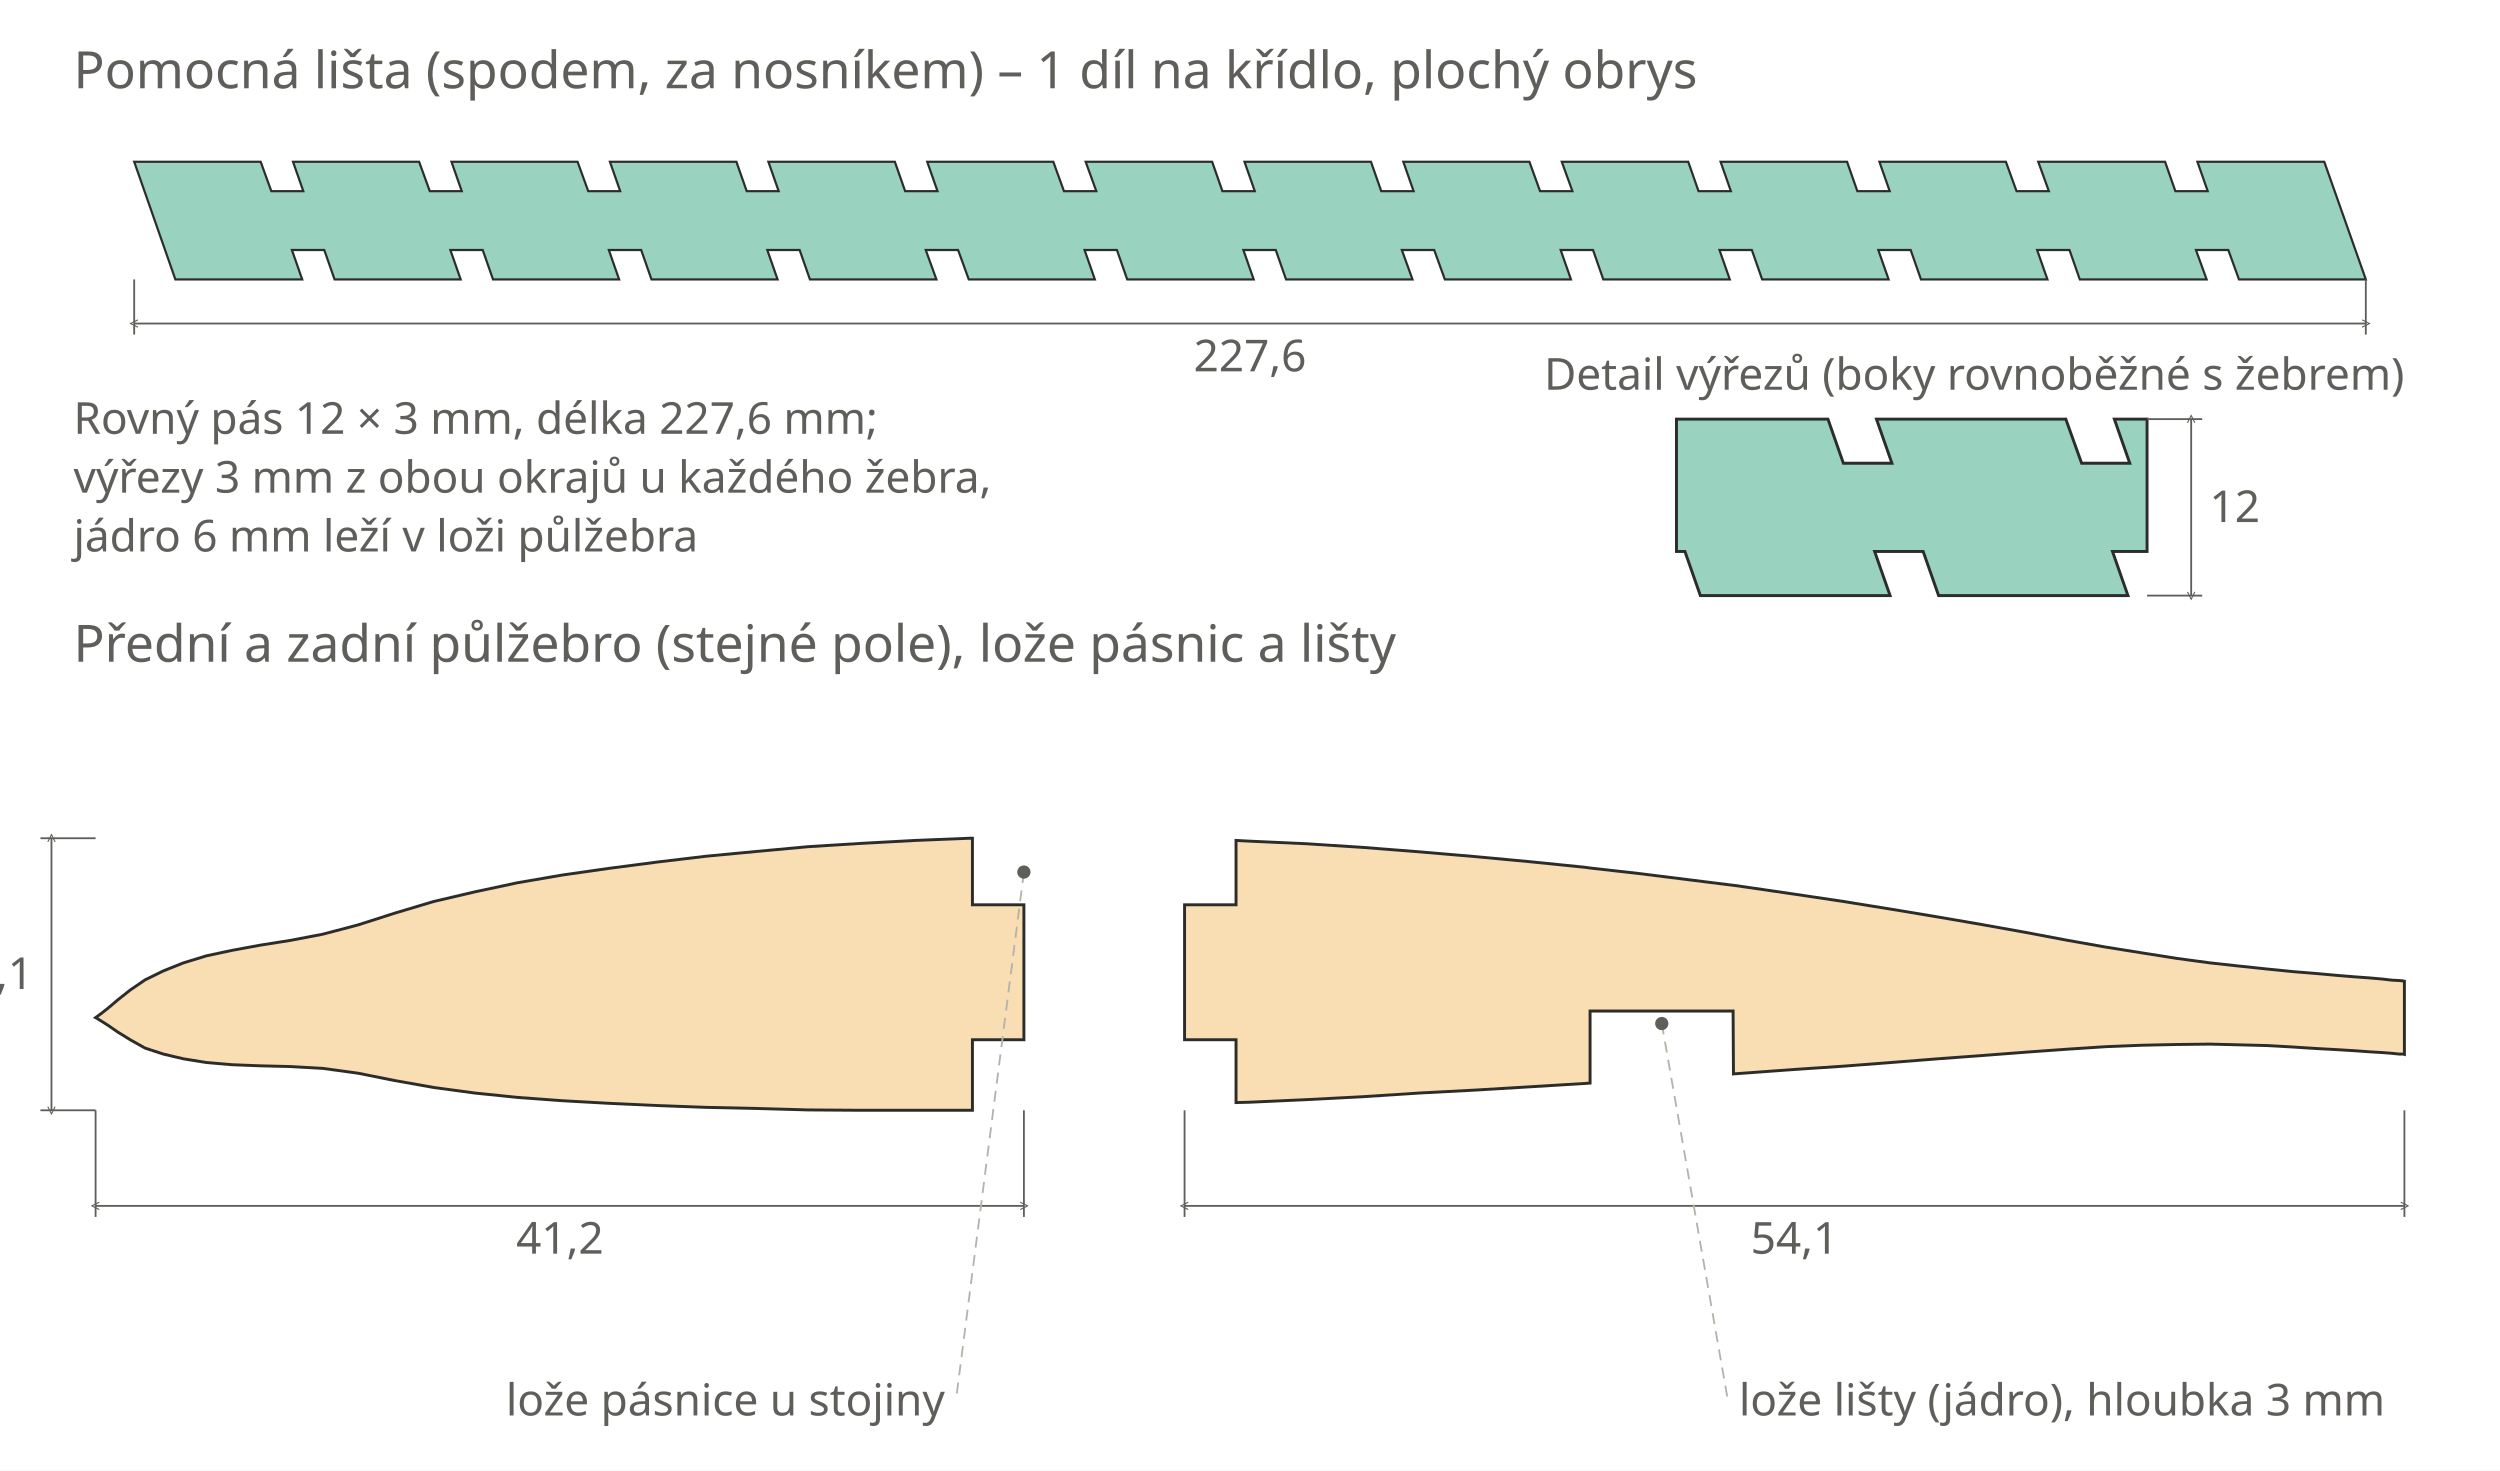
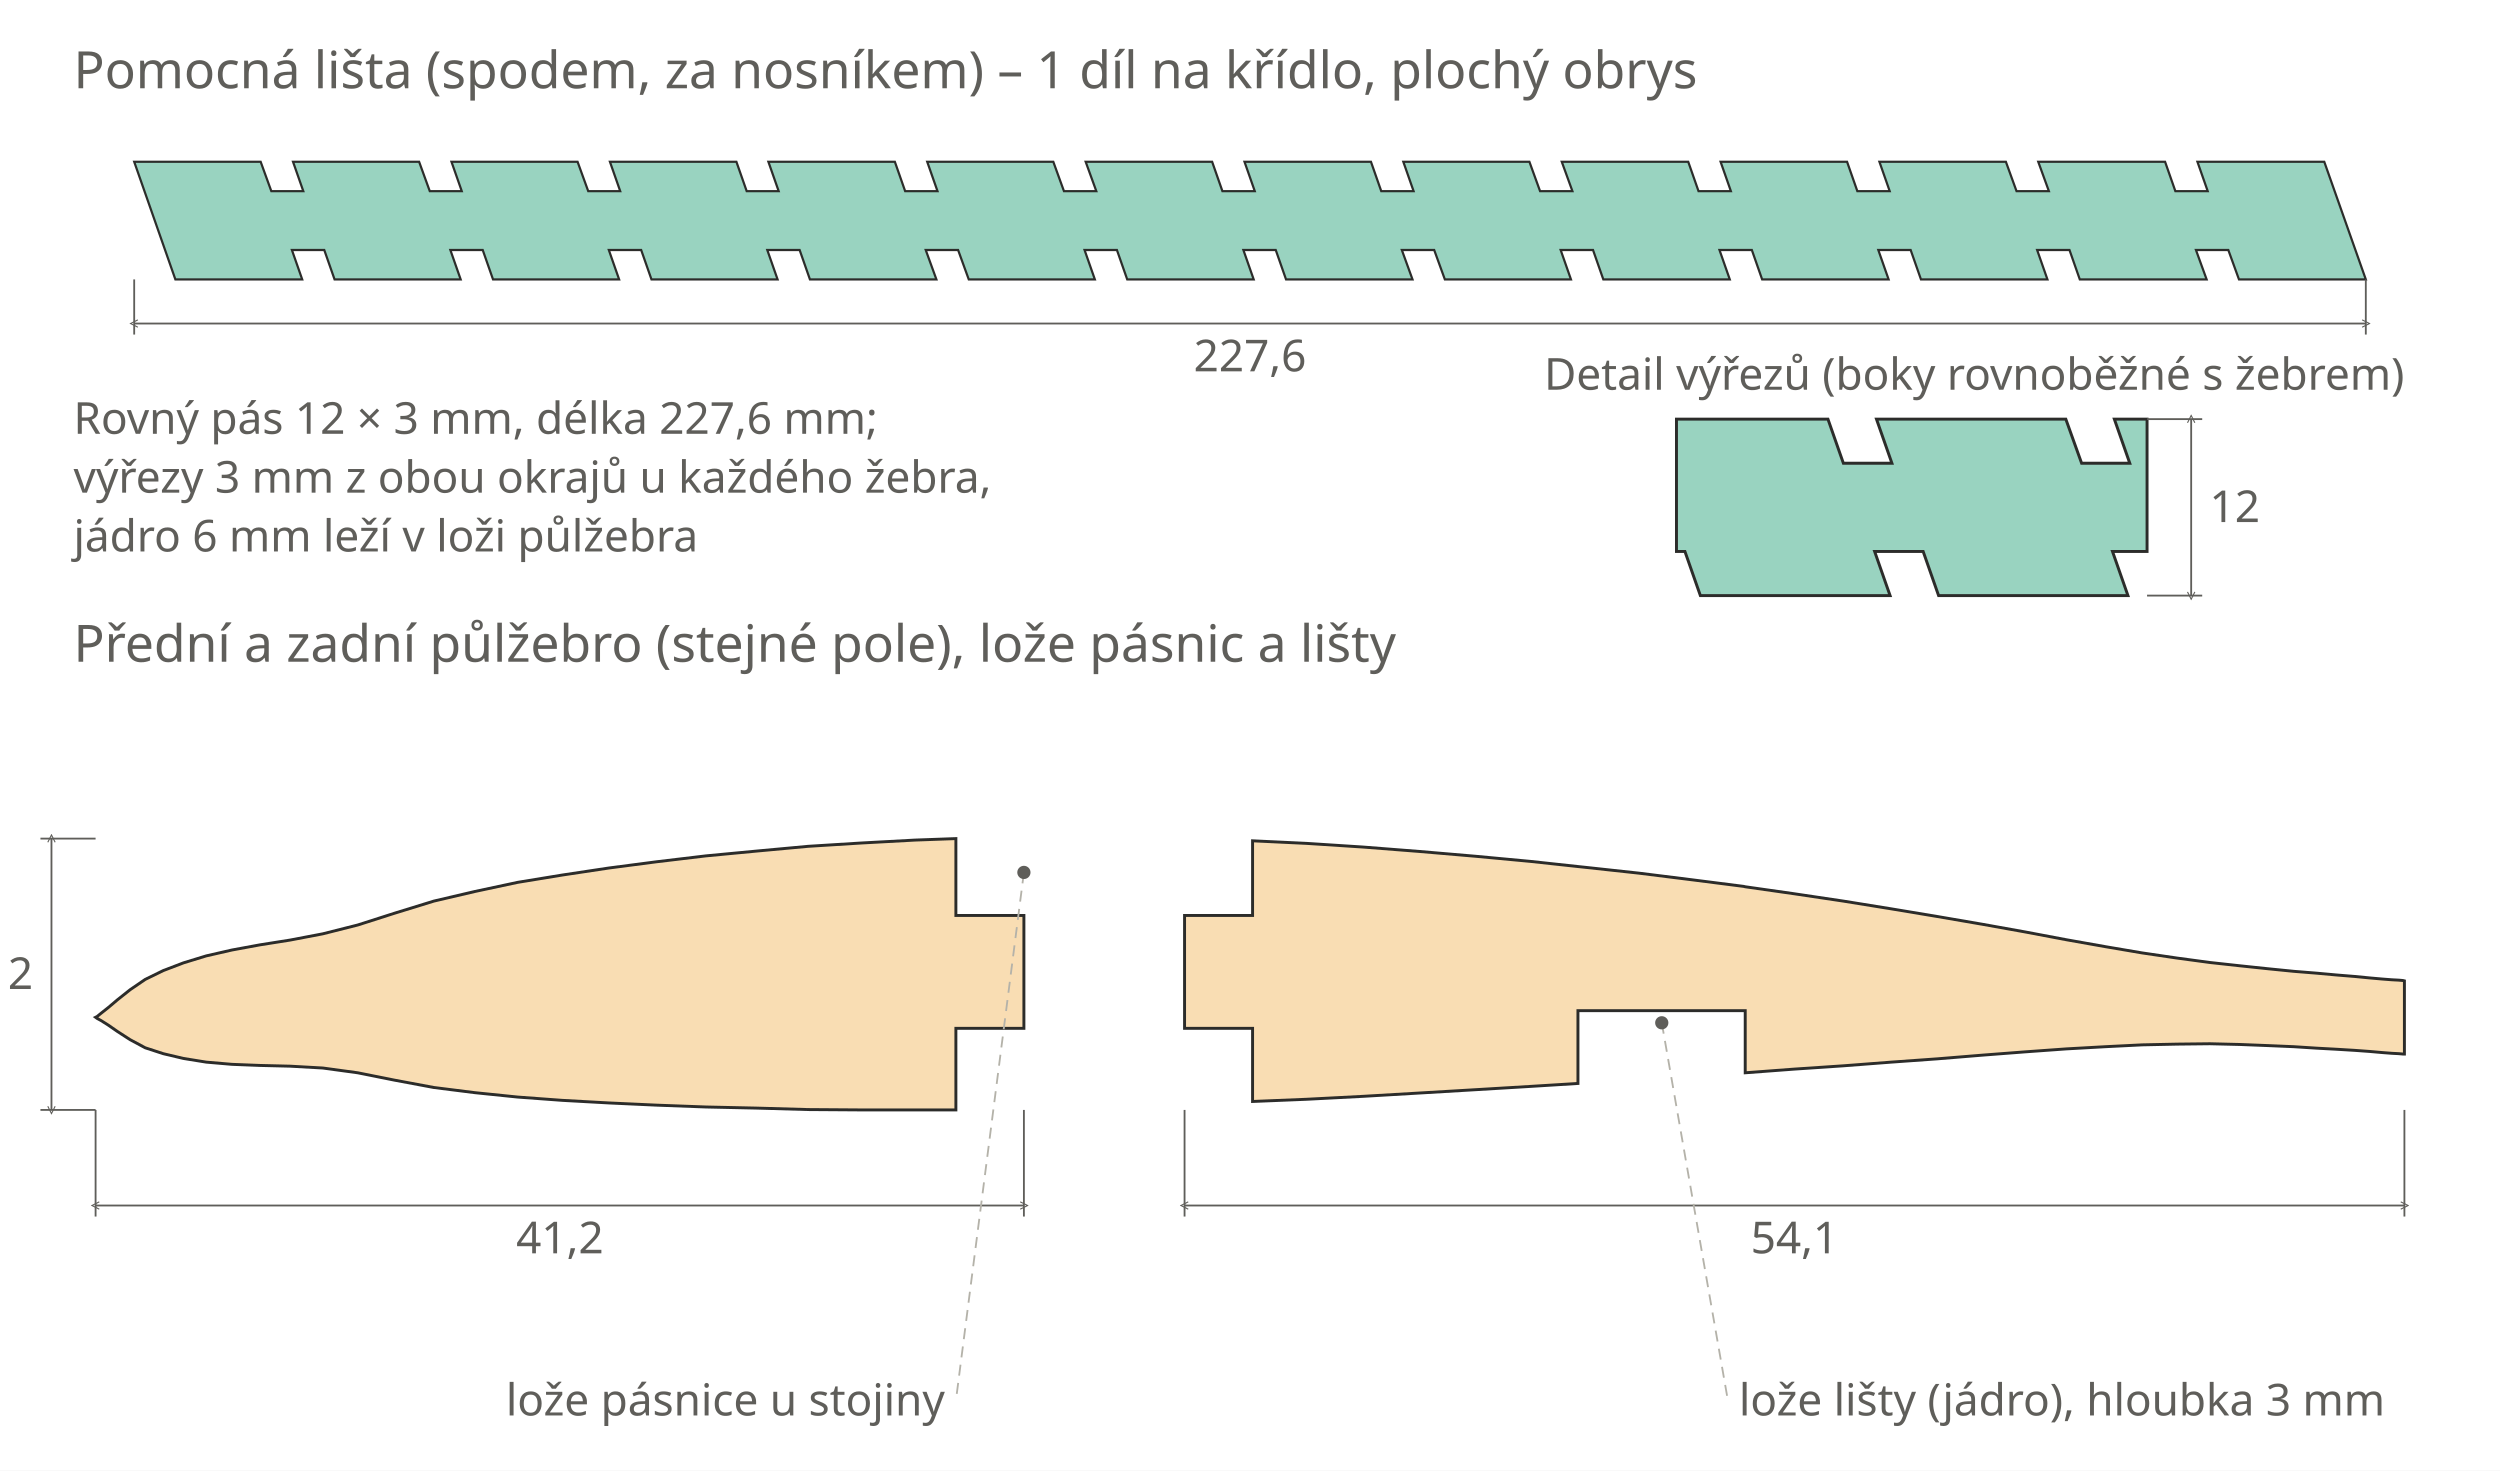
<svg xmlns="http://www.w3.org/2000/svg" width="680" viewBox="0 0 680 400" role="img">
  <defs>
    <marker id="dm" viewBox="0 0 10 10" refX="5" refY="5" markerWidth="5" markerHeight="5" orient="auto-start-reverse">
      <path d="M1 1L9 5L1 9" fill="none" stroke="#5f5e5a" stroke-width="1.2" />
    </marker>
  </defs>
  <rect width="680" height="400" fill="#fff" />
  <text x="20.0" y="24.0" text-anchor="start" font-family="sans-serif" font-size="14" fill="#5f5e5a">Pomocná lišta (spodem, za nosníkem) – 1 díl na křídlo, plochý obrys</text>
  <polygon points="36.5,44.0 70.9,44.0 73.8,52.0 82.5,52.0 79.7,44.0 114.0,44.0 116.9,52.0 125.6,52.0 122.8,44.0 157.1,44.0 160.0,52.0 168.7,52.0 165.9,44.0 200.3,44.0 203.1,52.0 211.8,52.0 209.0,44.0 243.4,44.0 246.2,52.0 255.0,52.0 252.2,44.0 286.5,44.0 289.4,52.0 298.2,52.0 295.3,44.0 329.7,44.0 332.5,52.0 341.3,52.0 338.5,44.0 372.9,44.0 375.7,52.0 384.5,52.0 381.7,44.0 416.0,44.0 418.9,52.0 427.7,52.0 424.8,44.0 459.2,44.0 462.0,52.0 470.8,52.0 468.0,44.0 502.4,44.0 505.2,52.0 514.0,52.0 511.2,44.0 545.6,44.0 548.5,52.0 557.3,52.0 554.4,44.0 588.9,44.0 591.7,52.0 600.5,52.0 597.7,44.0 632.2,44.0 643.5,76.0 609.0,76.0 606.1,68.0 597.3,68.0 600.2,76.0 565.7,76.0 562.9,68.0 554.1,68.0 556.9,76.0 522.5,76.0 519.7,68.0 510.9,68.0 513.7,76.0 479.3,76.0 476.5,68.0 467.7,68.0 470.5,76.0 436.1,76.0 433.3,68.0 424.5,68.0 427.3,76.0 393.0,76.0 390.1,68.0 381.3,68.0 384.2,76.0 349.8,76.0 347.0,68.0 338.2,68.0 341.0,76.0 306.6,76.0 303.8,68.0 295.0,68.0 297.8,76.0 263.5,76.0 260.6,68.0 251.8,68.0 254.7,76.0 220.3,76.0 217.5,68.0 208.7,68.0 211.5,76.0 177.2,76.0 174.4,68.0 165.6,68.0 168.4,76.0 134.1,76.0 131.3,68.0 122.5,68.0 125.3,76.0 91.0,76.0 88.2,68.0 79.4,68.0 82.2,76.0 47.7,76.0" fill="#1D9E75" fill-opacity="0.45" stroke="#2c2c2a" stroke-width="0.6" />
  <line x1="36.5" y1="76.0" x2="36.5" y2="91.0" stroke="#5f5e5a" stroke-width="0.5" />
  <line x1="643.5" y1="76.0" x2="643.5" y2="91.0" stroke="#5f5e5a" stroke-width="0.5" />
  <line x1="36.5" y1="88.0" x2="643.5" y2="88.0" stroke="#5f5e5a" stroke-width="0.5" marker-start="url(#dm)" marker-end="url(#dm)" />
  <text x="340.0" y="101.0" text-anchor="middle" font-family="sans-serif" font-size="12" fill="#5f5e5a">227,6</text>
  <text x="420.0" y="106.0" text-anchor="start" font-family="sans-serif" font-size="12" fill="#5f5e5a">Detail výřezů (boky rovnoběžné s žebrem)</text>
  <polygon points="456.0,114.0 497.2,114.0 501.4,126.0 514.6,126.0 510.4,114.0 561.9,114.0 566.2,126.0 579.3,126.0 575.1,114.0 584.0,114.0 584.0,150.0 574.6,150.0 578.8,162.0 527.3,162.0 523.1,150.0 509.9,150.0 514.1,162.0 462.5,162.0 458.3,150.0 456.0,150.0" fill="#1D9E75" fill-opacity="0.45" stroke="#2c2c2a" stroke-width="0.8" />
  <line x1="584.0" y1="114.0" x2="599.0" y2="114.0" stroke="#5f5e5a" stroke-width="0.5" />
  <line x1="584.0" y1="162.0" x2="599.0" y2="162.0" stroke="#5f5e5a" stroke-width="0.5" />
  <line x1="596.0" y1="114.0" x2="596.0" y2="162.0" stroke="#5f5e5a" stroke-width="0.5" marker-start="url(#dm)" marker-end="url(#dm)" />
  <text x="601.0" y="142.0" text-anchor="start" font-family="sans-serif" font-size="12" fill="#5f5e5a">12</text>
  <text x="20.0" y="118.0" text-anchor="start" font-family="sans-serif" font-size="12" fill="#5f5e5a">Rovný pás 12 × 3 mm, délka 227,6 mm;</text>
  <text x="20.0" y="134.0" text-anchor="start" font-family="sans-serif" font-size="12" fill="#5f5e5a">výřezy 3 mm z obou okrajů u každého žebra,</text>
  <text x="20.0" y="150.0" text-anchor="start" font-family="sans-serif" font-size="12" fill="#5f5e5a">jádro 6 mm leží v loži půlžebra</text>
  <text x="20.0" y="180.0" text-anchor="start" font-family="sans-serif" font-size="14" fill="#5f5e5a">Přední a zadní půlžebro (stejné pole), lože pásnic a lišty</text>
-   <polygon points="26.0,276.8 26.4,276.5 27.5,275.7 29.4,274.2 32.0,272.0 35.4,269.3 39.5,266.5 44.4,264.1 49.9,261.9 56.1,260.0 63.1,258.5 70.7,257.1 78.9,255.8 87.8,254.1 97.3,251.6 107.3,248.4 118.0,245.2 129.1,242.6 140.8,240.1 153.0,238.0 165.6,236.2 178.6,234.5 192.0,232.9 205.7,231.6 219.8,230.3 234.2,229.4 248.9,228.6 263.7,228.0 264.5,228.0 264.5,246.1 278.5,246.1 278.5,282.8 264.5,282.8 264.5,302.0 263.7,302.0 248.9,302.0 234.2,302.0 219.8,301.9 205.7,301.5 192.0,301.2 178.6,300.7 165.6,300.1 153.0,299.4 140.8,298.5 129.1,297.3 118.0,295.8 107.3,293.9 97.3,291.9 87.8,290.6 78.9,290.1 70.7,289.9 63.1,289.6 56.1,289.0 49.9,288.0 44.4,286.7 39.5,285.1 35.4,282.8 32.0,280.7 29.4,278.9 27.5,277.7 26.4,277.0" fill="#EF9F27" fill-opacity="0.35" stroke="#2c2c2a" stroke-width="0.8" />
-   <polygon points="322.2,246.1 324.6,246.1 336.2,246.1 336.2,228.6 340.0,228.8 355.4,229.5 370.8,230.5 386.1,231.7 401.3,233.0 416.3,234.4 431.1,235.9 432.5,236.1 432.5,236.1 445.8,237.6 460.2,239.4 471.4,240.8 471.5,240.8 474.3,241.2 488.0,243.2 501.4,245.2 514.4,247.3 527.0,249.4 539.2,251.5 550.9,253.6 562.0,255.7 572.7,257.6 582.7,259.2 592.2,260.7 601.1,261.9 609.3,262.8 616.9,263.6 623.9,264.3 630.1,264.8 635.6,265.3 640.5,265.7 644.6,266.0 648.0,266.3 650.6,266.6 652.5,266.7 653.6,266.8 654.0,266.9 654.0,286.8 653.6,286.7 652.5,286.7 650.6,286.5 648.0,286.3 644.6,286.1 640.5,285.8 635.6,285.5 630.1,285.2 623.9,284.8 616.9,284.4 609.3,284.2 601.1,284.0 592.2,284.1 582.7,284.3 572.7,284.7 562.0,285.4 550.9,286.2 539.2,287.1 527.0,288.0 514.4,289.0 501.4,290.0 488.0,290.9 474.3,291.9 471.5,292.1 471.4,275.0 460.2,275.0 445.8,275.0 432.5,275.0 432.5,294.6 431.1,294.7 416.3,295.6 401.3,296.5 386.1,297.3 370.8,298.3 355.4,299.1 340.0,299.8 336.2,299.9 336.2,282.8 324.6,282.8 322.2,282.8" fill="#EF9F27" fill-opacity="0.35" stroke="#2c2c2a" stroke-width="0.8" />
-   <line x1="26.0" y1="302.0" x2="26.0" y2="331.0" stroke="#5f5e5a" stroke-width="0.5" />
-   <line x1="278.5" y1="302.0" x2="278.5" y2="331.0" stroke="#5f5e5a" stroke-width="0.5" />
-   <line x1="26.0" y1="328.0" x2="278.5" y2="328.0" stroke="#5f5e5a" stroke-width="0.5" marker-start="url(#dm)" marker-end="url(#dm)" />
-   <text x="152.3" y="341.0" text-anchor="middle" font-family="sans-serif" font-size="12" fill="#5f5e5a">41,2</text>
-   <line x1="322.2" y1="302.0" x2="322.2" y2="331.0" stroke="#5f5e5a" stroke-width="0.5" />
-   <line x1="654.0" y1="302.0" x2="654.0" y2="331.0" stroke="#5f5e5a" stroke-width="0.5" />
-   <line x1="322.2" y1="328.0" x2="654.0" y2="328.0" stroke="#5f5e5a" stroke-width="0.5" marker-start="url(#dm)" marker-end="url(#dm)" />
-   <text x="488.1" y="341.0" text-anchor="middle" font-family="sans-serif" font-size="12" fill="#5f5e5a">54,1</text>
-   <line x1="26.0" y1="302.0" x2="11.0" y2="302.0" stroke="#5f5e5a" stroke-width="0.5" />
-   <line x1="26.0" y1="228.0" x2="11.0" y2="228.0" stroke="#5f5e5a" stroke-width="0.5" />
-   <line x1="14.0" y1="302.0" x2="14.0" y2="228.0" stroke="#5f5e5a" stroke-width="0.5" marker-start="url(#dm)" marker-end="url(#dm)" />
-   <text x="9.0" y="269.0" text-anchor="end" font-family="sans-serif" font-size="12" fill="#5f5e5a">12,1</text>
-   <line x1="452.0" y1="278.4" x2="470" y2="381" stroke="#b4b2a9" stroke-width="0.5" stroke-dasharray="3 2" />
-   <circle cx="452.0" cy="278.4" r="1.8" fill="#5f5e5a" />
+   <polygon points="26.0,276.7 26.4,276.5 27.5,275.6 29.4,274.1 32.0,271.9 35.4,269.2 39.5,266.4 44.4,264.0 49.9,261.9 56.1,260.0 63.1,258.4 70.7,257.0 78.9,255.7 87.8,254.0 97.3,251.6 107.3,248.4 118.0,245.1 129.1,242.5 140.8,240.0 153.0,238.0 165.6,236.1 178.6,234.4 192.0,232.8 205.7,231.5 219.8,230.2 234.2,229.3 248.9,228.5 260.0,228.1 260.0,249.0 263.7,249.0 278.5,249.0 278.5,279.7 263.7,279.7 260.0,279.7 260.0,301.9 248.9,301.9 234.2,301.9 219.8,301.8 205.7,301.4 192.0,301.1 178.6,300.6 165.6,300.0 153.0,299.3 140.8,298.4 129.1,297.2 118.0,295.8 107.3,293.8 97.3,291.8 87.8,290.5 78.9,290.0 70.7,289.8 63.1,289.5 56.1,288.9 49.9,287.9 44.4,286.6 39.5,285.0 35.4,282.8 32.0,280.6 29.4,278.8 27.5,277.6 26.4,277.0" fill="#EF9F27" fill-opacity="0.35" stroke="#2c2c2a" stroke-width="0.8" />
+   <polygon points="322.2,249.0 324.6,249.0 340.0,249.0 340.7,249.0 340.7,228.7 355.4,229.4 370.8,230.4 386.1,231.6 401.3,232.9 416.3,234.3 429.2,235.7 429.2,235.7 431.1,235.9 445.8,237.5 460.2,239.3 474.3,241.1 474.7,241.2 474.7,241.2 488.0,243.1 501.4,245.1 514.4,247.2 527.0,249.3 539.2,251.4 550.9,253.5 562.0,255.6 572.7,257.5 582.7,259.2 592.2,260.6 601.1,261.8 609.3,262.7 616.9,263.5 623.9,264.2 630.1,264.7 635.6,265.2 640.5,265.6 644.6,266.0 648.0,266.3 650.6,266.5 652.5,266.6 653.6,266.7 654.0,266.8 654.0,286.7 653.6,286.7 652.5,286.6 650.6,286.5 648.0,286.3 644.6,286.0 640.5,285.7 635.6,285.4 630.1,285.1 623.9,284.7 616.9,284.4 609.3,284.1 601.1,283.9 592.2,284.0 582.7,284.2 572.7,284.7 562.0,285.3 550.9,286.1 539.2,287.0 527.0,288.0 514.4,288.9 501.4,289.9 488.0,290.8 474.7,291.8 474.7,274.9 474.3,274.9 460.2,274.9 445.8,274.9 431.1,274.9 429.2,274.9 429.2,294.7 416.3,295.5 401.3,296.4 386.1,297.3 370.8,298.2 355.4,299.0 340.7,299.6 340.7,279.7 340.0,279.7 324.6,279.7 322.2,279.7" fill="#EF9F27" fill-opacity="0.35" stroke="#2c2c2a" stroke-width="0.8" />
+   <line x1="26.0" y1="301.9" x2="26.0" y2="330.9" stroke="#5f5e5a" stroke-width="0.5" />
+   <line x1="278.5" y1="301.9" x2="278.5" y2="330.9" stroke="#5f5e5a" stroke-width="0.5" />
+   <line x1="26.0" y1="327.9" x2="278.5" y2="327.9" stroke="#5f5e5a" stroke-width="0.5" marker-start="url(#dm)" marker-end="url(#dm)" />
+   <text x="152.3" y="340.9" text-anchor="middle" font-family="sans-serif" font-size="12" fill="#5f5e5a">41,2</text>
+   <line x1="322.2" y1="301.9" x2="322.2" y2="330.9" stroke="#5f5e5a" stroke-width="0.5" />
+   <line x1="654.0" y1="301.9" x2="654.0" y2="330.9" stroke="#5f5e5a" stroke-width="0.5" />
+   <line x1="322.2" y1="327.9" x2="654.0" y2="327.9" stroke="#5f5e5a" stroke-width="0.5" marker-start="url(#dm)" marker-end="url(#dm)" />
+   <text x="488.1" y="340.9" text-anchor="middle" font-family="sans-serif" font-size="12" fill="#5f5e5a">54,1</text>
+   <line x1="26.0" y1="301.9" x2="11.0" y2="301.9" stroke="#5f5e5a" stroke-width="0.5" />
+   <line x1="26.0" y1="228.1" x2="11.0" y2="228.1" stroke="#5f5e5a" stroke-width="0.5" />
+   <line x1="14.0" y1="301.9" x2="14.0" y2="228.1" stroke="#5f5e5a" stroke-width="0.5" marker-start="url(#dm)" marker-end="url(#dm)" />
+   <text x="9.0" y="269.0" text-anchor="end" font-family="sans-serif" font-size="12" fill="#5f5e5a">12</text>
+   <line x1="452.0" y1="278.2" x2="470" y2="381" stroke="#b4b2a9" stroke-width="0.5" stroke-dasharray="3 2" />
+   <circle cx="452.0" cy="278.2" r="1.8" fill="#5f5e5a" />
  <text x="473.0" y="385.0" text-anchor="start" font-family="sans-serif" font-size="12" fill="#5f5e5a">lože lišty (jádro), hloubka 3 mm</text>
-   <line x1="278.5" y1="237.2" x2="260" y2="381" stroke="#b4b2a9" stroke-width="0.5" stroke-dasharray="3 2" />
-   <circle cx="278.5" cy="237.2" r="1.8" fill="#5f5e5a" />
+   <line x1="278.5" y1="237.3" x2="260" y2="381" stroke="#b4b2a9" stroke-width="0.5" stroke-dasharray="3 2" />
+   <circle cx="278.5" cy="237.3" r="1.8" fill="#5f5e5a" />
  <text x="257.0" y="385.0" text-anchor="end" font-family="sans-serif" font-size="12" fill="#5f5e5a">lože pásnice u stojiny</text>
</svg>
